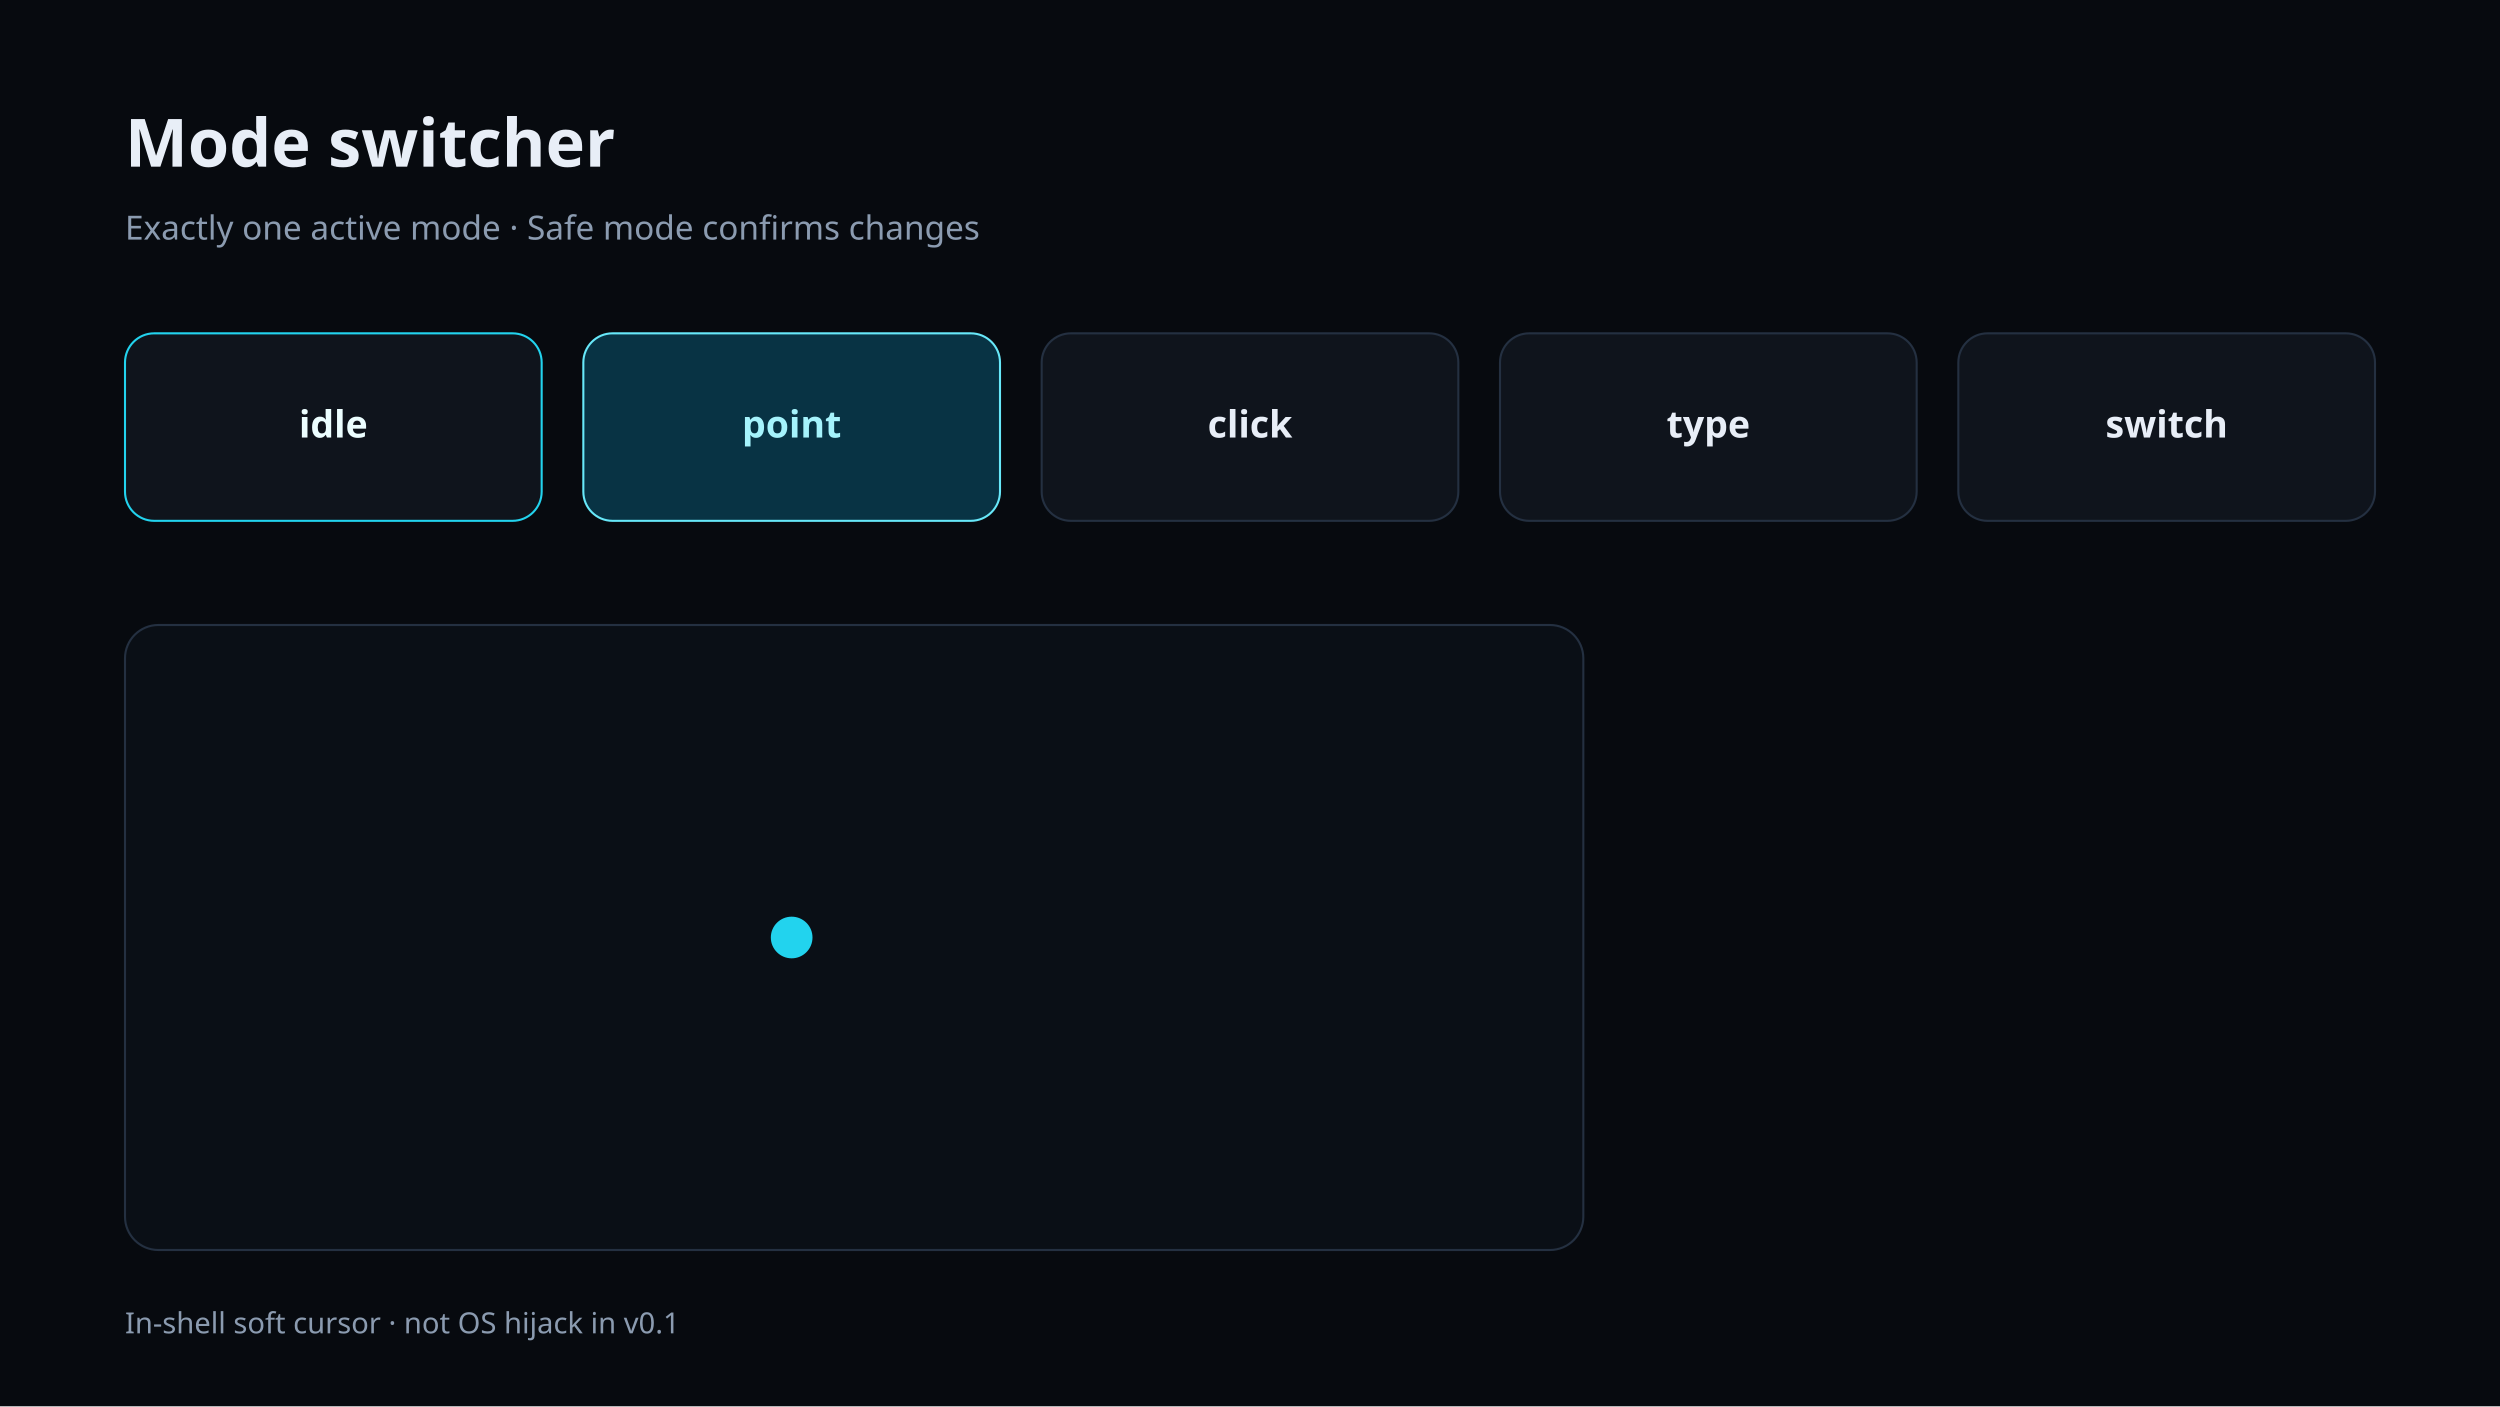
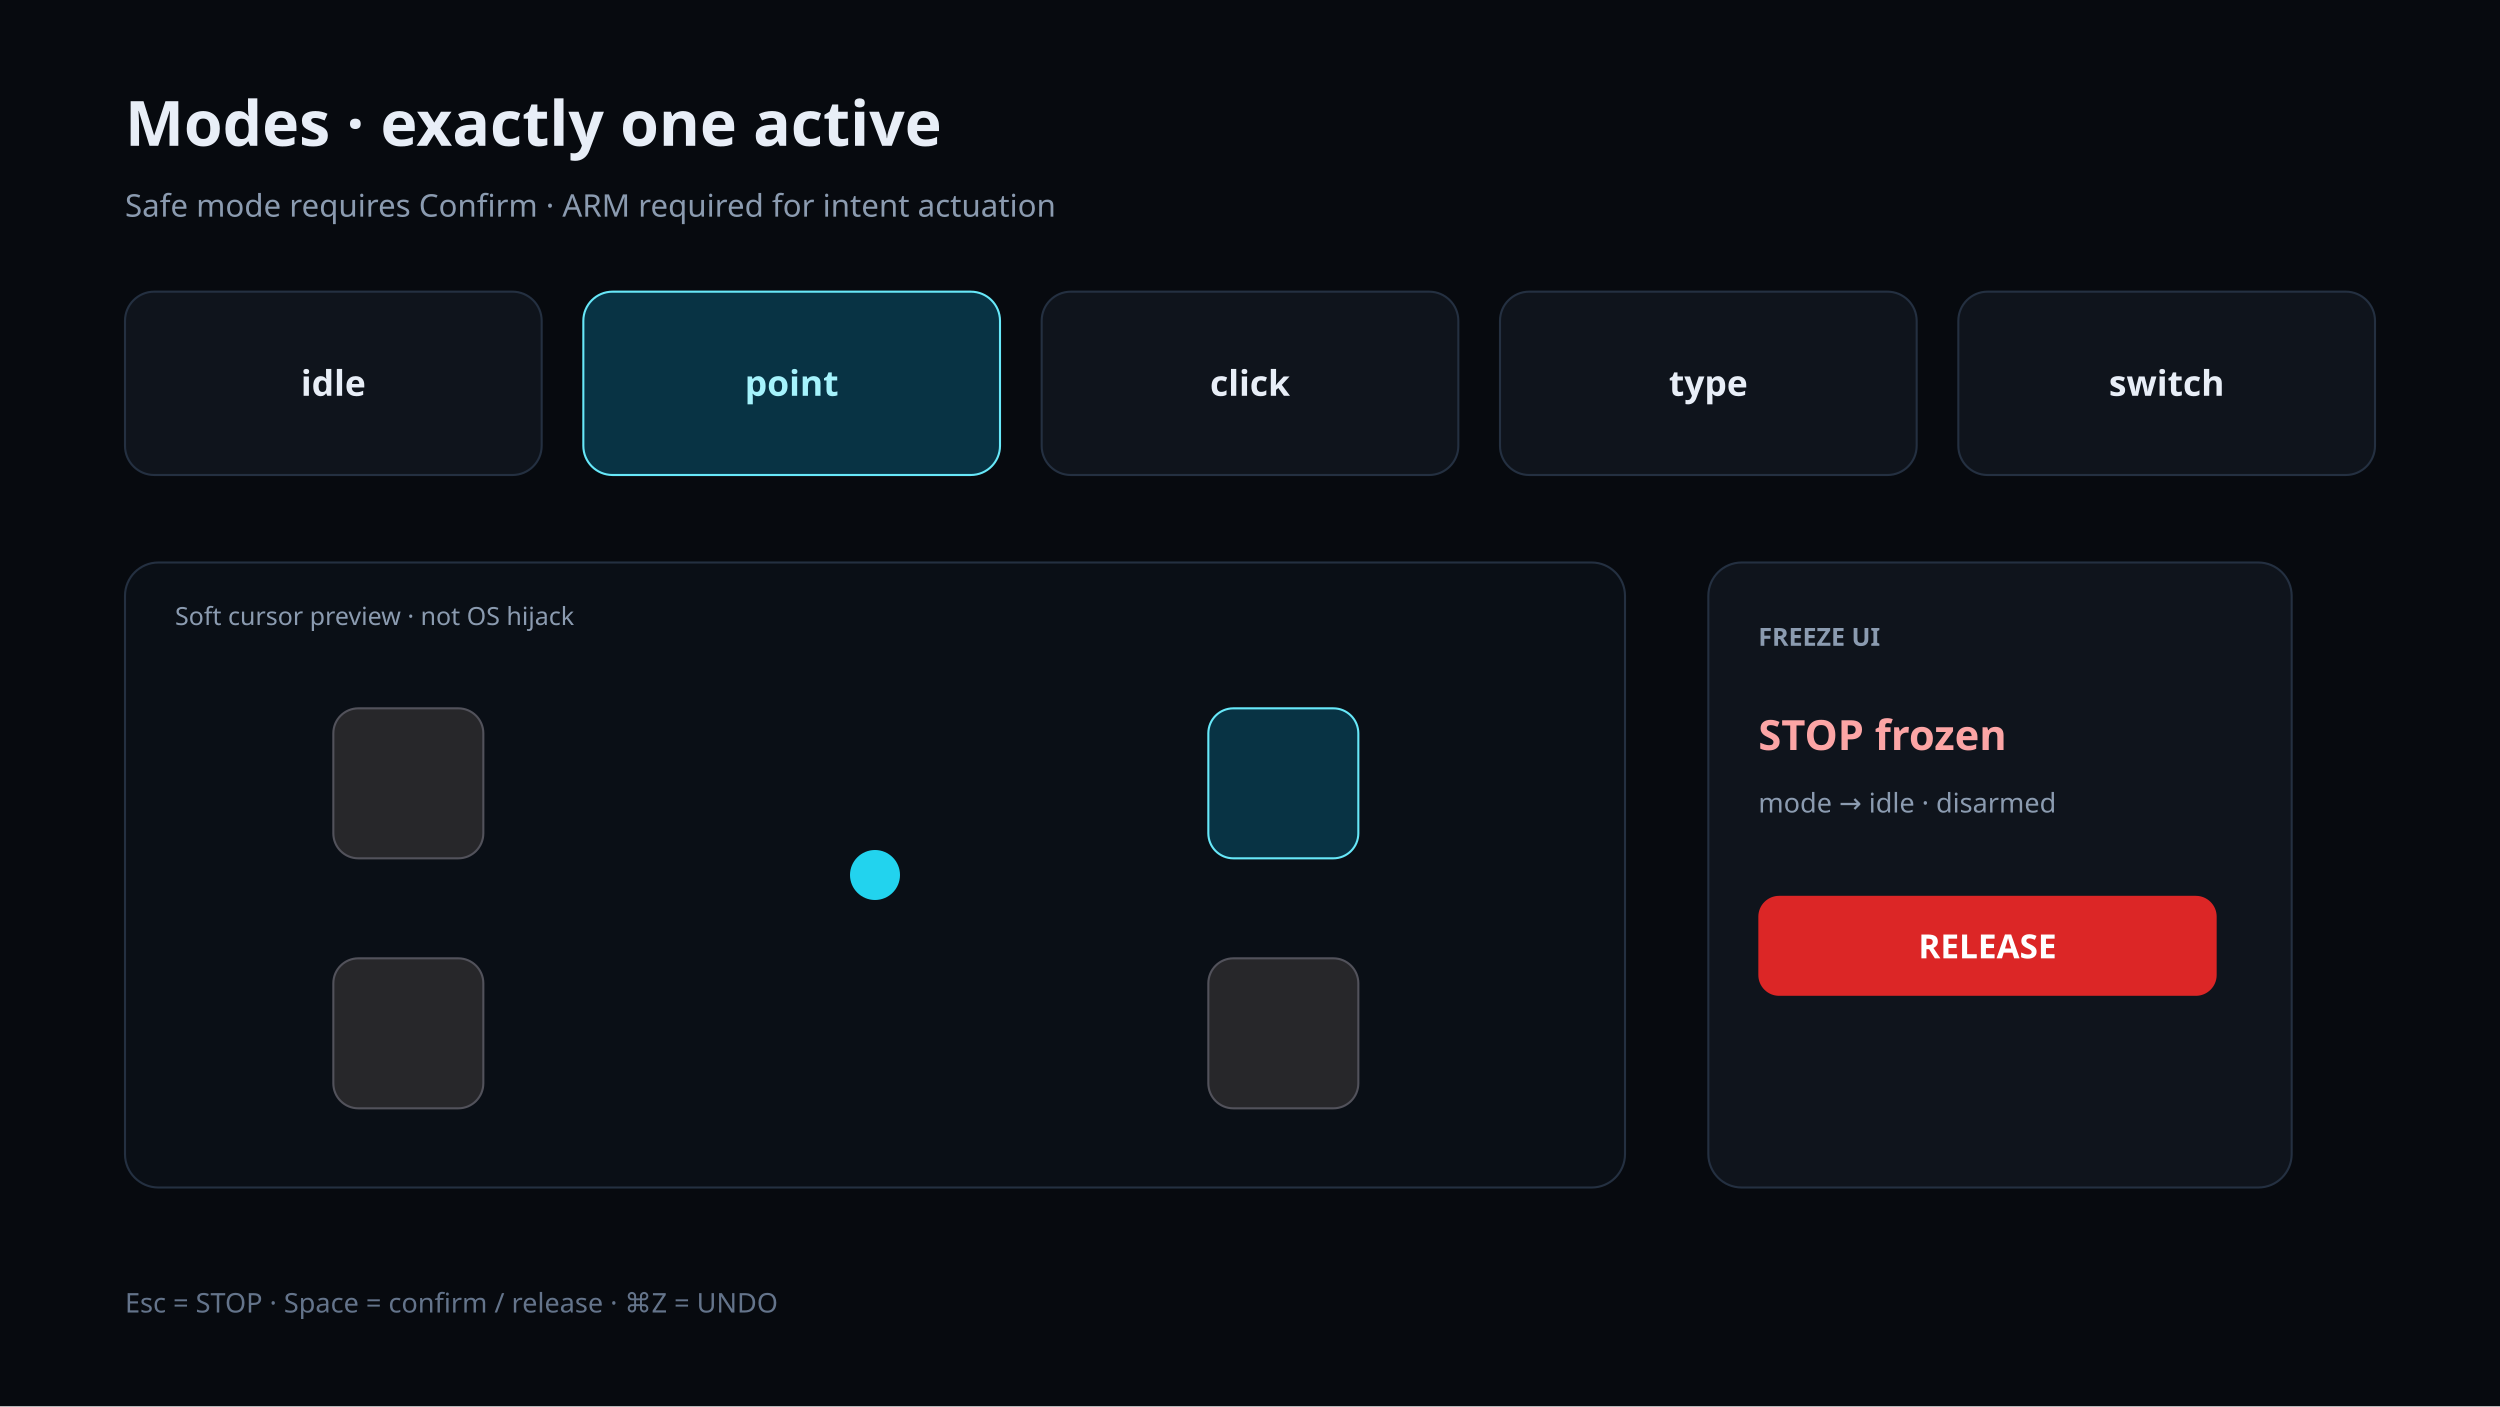
<svg xmlns="http://www.w3.org/2000/svg" width="1200" height="675" viewBox="0 0 1200 675">
  <rect width="1200" height="675" fill="#070a0f" />
-   <text x="60" y="80" fill="#e8eef7" font-family="system-ui,sans-serif" font-size="32" font-weight="700">Mode switcher</text>
-   <text x="60" y="115" fill="#8b9bb0" font-family="system-ui,sans-serif" font-size="16">Exactly one active mode · Safe mode confirms changes</text>
-   <g font-family="system-ui,sans-serif" font-size="18" font-weight="600" text-anchor="middle">
-     <rect x="60" y="160" width="200" height="90" rx="14" fill="#0f141c" stroke="#22d3ee" />
-     <text x="160" y="210" fill="#ecfeff">idle</text>
-     <rect x="280" y="160" width="200" height="90" rx="14" fill="#083344" stroke="#67e8f9" />
-     <text x="380" y="210" fill="#a5f3fc">point</text>
-     <rect x="500" y="160" width="200" height="90" rx="14" fill="#0f141c" stroke="#243041" />
-     <text x="600" y="210" fill="#e8eef7">click</text>
-     <rect x="720" y="160" width="200" height="90" rx="14" fill="#0f141c" stroke="#243041" />
-     <text x="820" y="210" fill="#e8eef7">type</text>
-     <rect x="940" y="160" width="200" height="90" rx="14" fill="#0f141c" stroke="#243041" />
-     <text x="1040" y="210" fill="#e8eef7">switch</text>
+   <text x="60" y="70" fill="#e8eef7" font-family="system-ui,sans-serif" font-size="30" font-weight="700">Modes · exactly one active</text>
+   <text x="60" y="104" fill="#8b9bb0" font-family="system-ui,sans-serif" font-size="15">Safe mode requires Confirm · ARM required for intent actuation</text>
+   <g font-family="system-ui,sans-serif" font-size="17" font-weight="600" text-anchor="middle">
+     <rect x="60" y="140" width="200" height="88" rx="14" fill="#0f141c" stroke="#243041" />
+     <text x="160" y="190" fill="#e8eef7">idle</text>
+     <rect x="280" y="140" width="200" height="88" rx="14" fill="#083344" stroke="#67e8f9" />
+     <text x="380" y="190" fill="#a5f3fc">point</text>
+     <rect x="500" y="140" width="200" height="88" rx="14" fill="#0f141c" stroke="#243041" />
+     <text x="600" y="190" fill="#e8eef7">click</text>
+     <rect x="720" y="140" width="200" height="88" rx="14" fill="#0f141c" stroke="#243041" />
+     <text x="820" y="190" fill="#e8eef7">type</text>
+     <rect x="940" y="140" width="200" height="88" rx="14" fill="#0f141c" stroke="#243041" />
+     <text x="1040" y="190" fill="#e8eef7">switch</text>
  </g>
-   <rect x="60" y="300" width="700" height="300" rx="16" fill="#0a0f16" stroke="#243041" />
-   <circle cx="380" cy="450" r="10" fill="#22d3ee" />
-   <text x="60" y="640" fill="#8b9bb0" font-family="system-ui,sans-serif" font-size="14">In-shell soft cursor · not OS hijack in v0.1</text>
+   <rect x="60" y="270" width="720" height="300" rx="16" fill="#0a0f16" stroke="#243041" />
+   <text x="84" y="300" fill="#8b9bb0" font-family="system-ui,sans-serif" font-size="12">Soft cursor preview · not OS hijack</text>
+   <circle cx="420" cy="420" r="12" fill="#22d3ee" />
+   <rect x="160" y="340" width="72" height="72" rx="12" fill="#27272a" stroke="#52525b" />
+   <rect x="580" y="340" width="72" height="72" rx="12" fill="#083344" stroke="#67e8f9" />
+   <rect x="160" y="460" width="72" height="72" rx="12" fill="#27272a" stroke="#52525b" />
+   <rect x="580" y="460" width="72" height="72" rx="12" fill="#27272a" stroke="#52525b" />
+   <rect x="820" y="270" width="280" height="300" rx="16" fill="#0f141c" stroke="#243041" />
+   <text x="844" y="310" fill="#8b9bb0" font-family="system-ui,sans-serif" font-size="12" font-weight="600">FREEZE UI</text>
+   <text x="844" y="360" fill="#fca5a5" font-family="system-ui,sans-serif" font-size="20" font-weight="700">STOP frozen</text>
+   <text x="844" y="390" fill="#8b9bb0" font-family="system-ui,sans-serif" font-size="13">mode → idle · disarmed</text>
+   <rect x="844" y="430" width="220" height="48" rx="10" fill="#dc2626" />
+   <text x="954" y="460" fill="#fff" font-family="system-ui,sans-serif" font-size="16" font-weight="700" text-anchor="middle">RELEASE</text>
+   <text x="60" y="630" fill="#64748b" font-family="system-ui,sans-serif" font-size="13">Esc = STOP · Space = confirm / release · ⌘Z = UNDO</text>
</svg>
